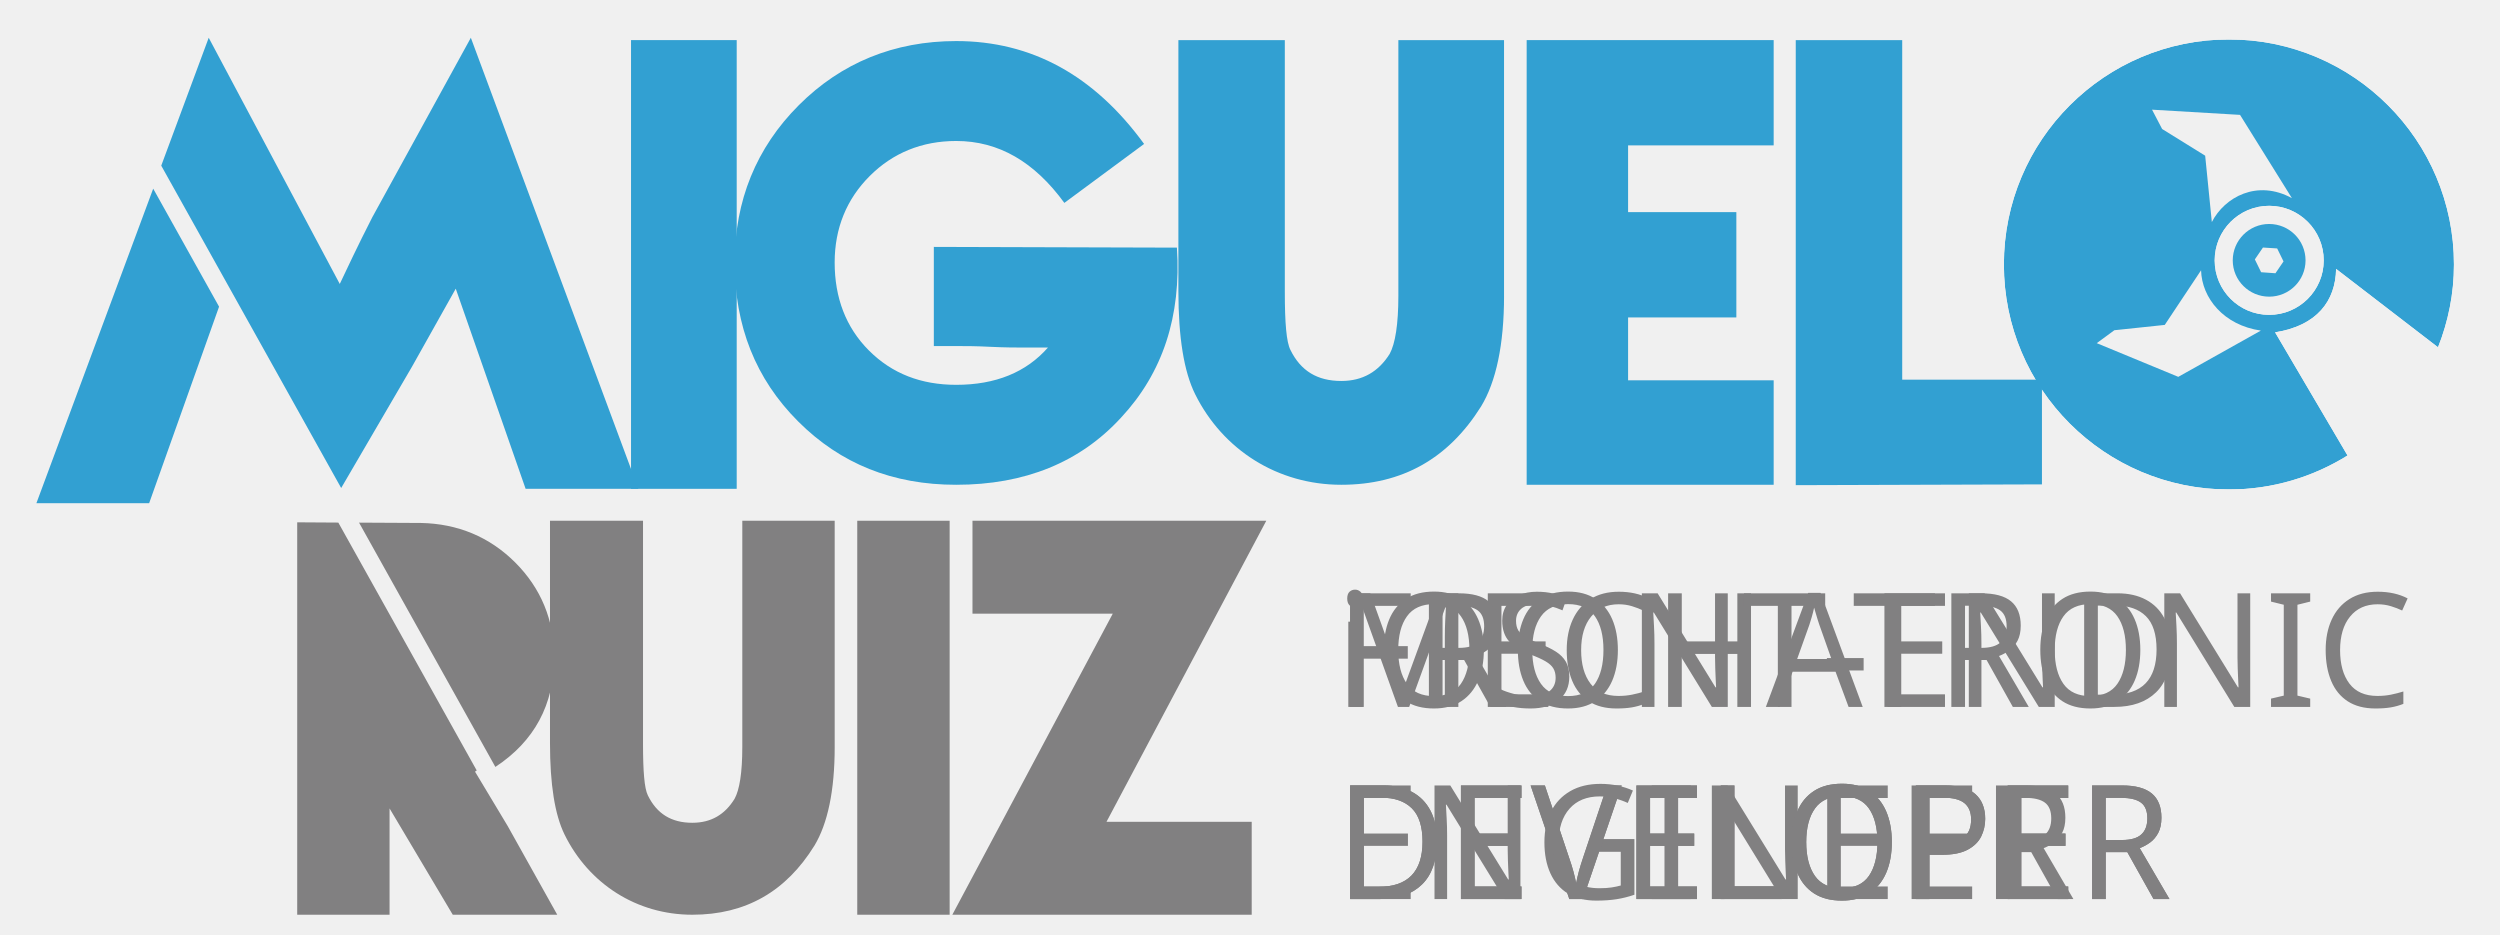
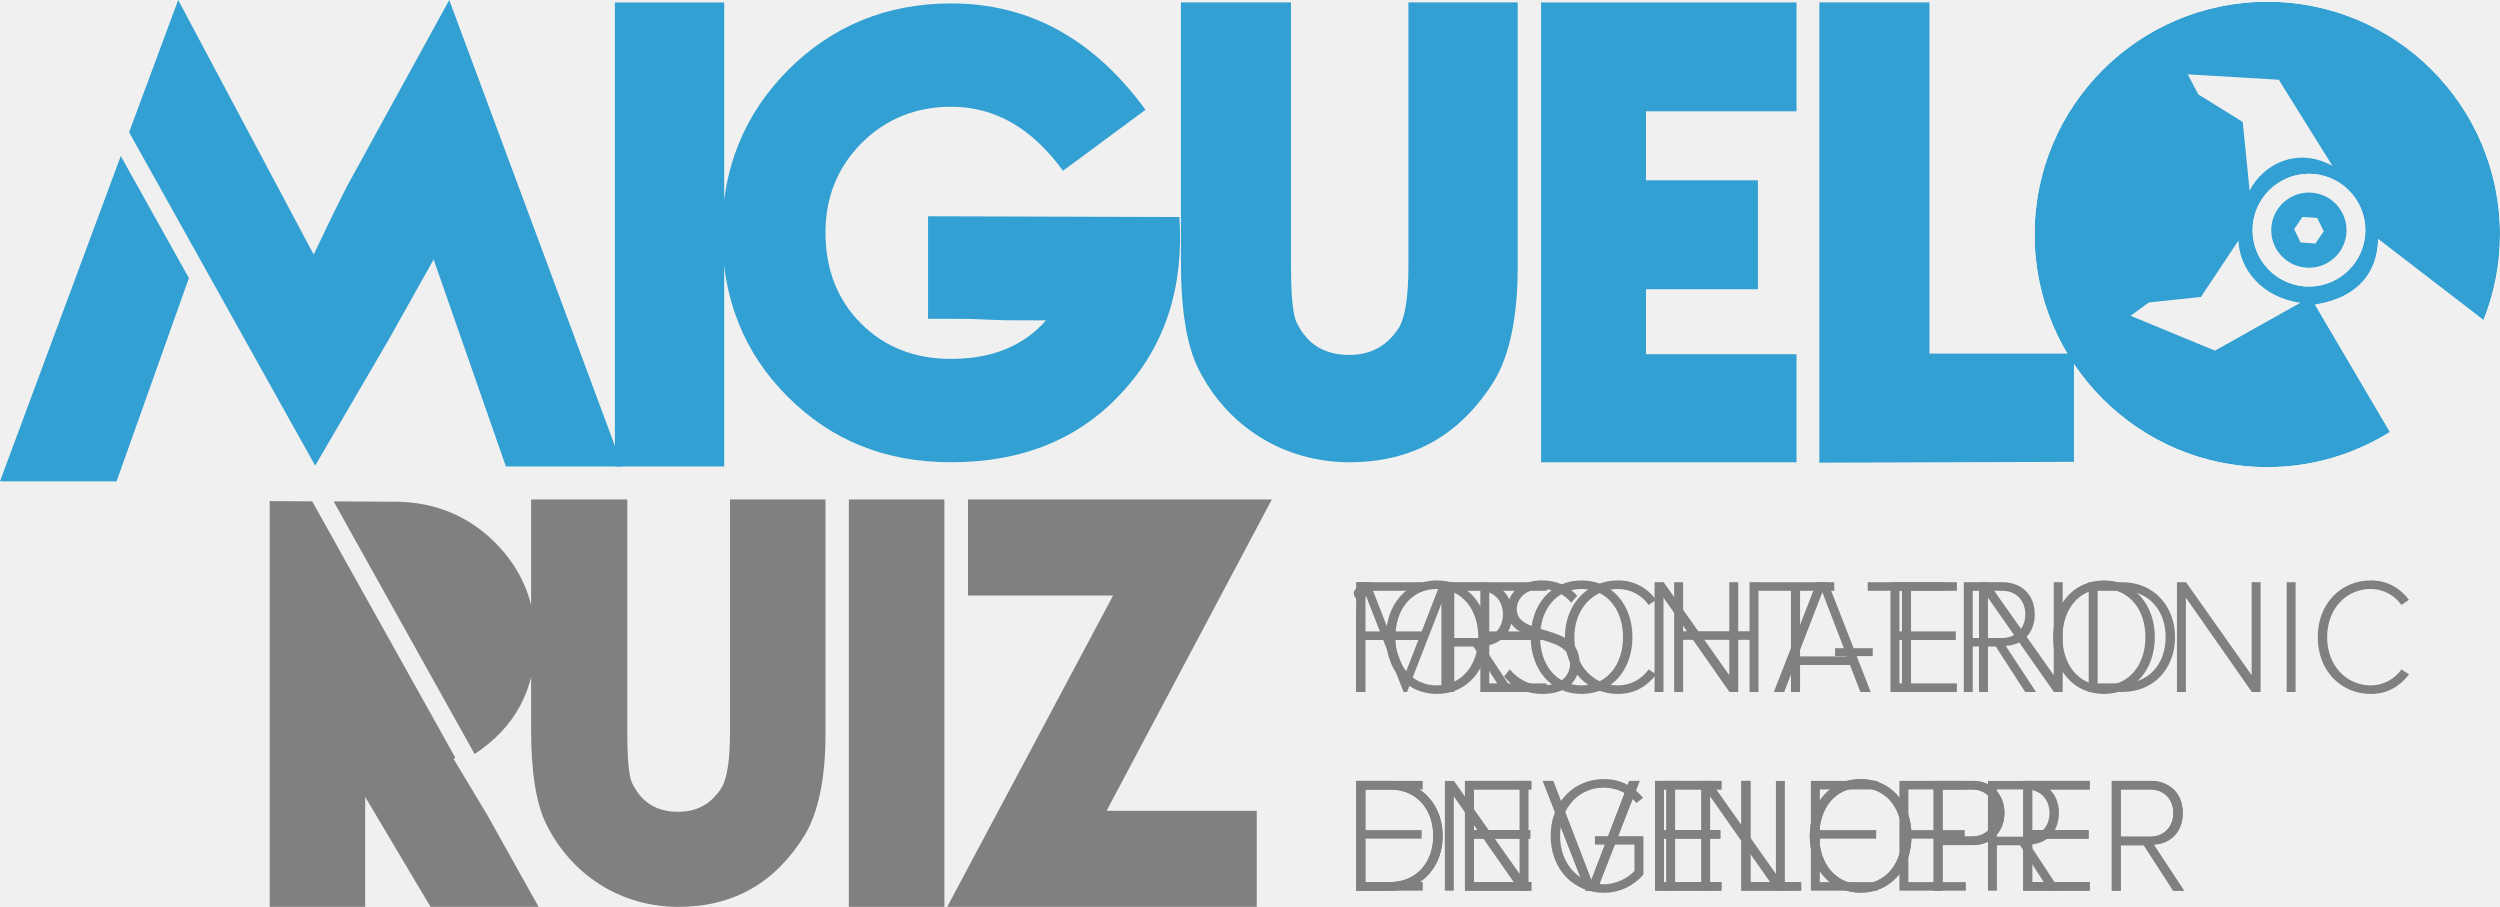
- <svg xmlns="http://www.w3.org/2000/svg" version="1.1" id="logo" x="0px" y="0px" viewBox="-494.5 583.5 990 370" enable-background="new -494.5 583.5 990 370" xml:space="preserve">
+ <svg xmlns="http://www.w3.org/2000/svg" version="1.1" id="logo" x="0px" y="0px" width="990.226px" height="359.206px" viewBox="0 0 990.226 359.206" enable-background="new 0 0 990.226 359.206" xml:space="preserve">
  <g id="miguelo">
-     <polygon id="m1" fill="#32A0D2" points="-433.833,658.208 -480.084,782.761 -435.438,782.761 -407.75,704.942  " />
-     <path id="m2" fill="#32A0D2" d="M-359.394,776.754l28.075-48.104l17.294-30.834l27.671,79.258h44.658l-66.35-178.62l-39.02,71.071    c-5.956,11.645-10.041,20.451-12.885,26.424l-51.9-97.496l-18.796,50.647L-359.394,776.754z" />
-     <path id="i" fill="#32A0D2" d="M-202.759,777.072h-41.854V599.38h41.848v177.692H-202.759L-202.759,777.072z" />
-     <path id="g" fill="#32A0D2" d="M-28.443,681.562c1.773,27.158-5.599,49.612-22.139,67.337c-16.234,17.698-38.1,26.571-65.27,26.571    c-25.097,0-45.771-8.27-62.61-25.112c-16.828-16.828-25.097-37.774-25.097-62.888c0-24.521,8.558-45.487,25.396-62.321    c16.817-16.817,37.816-25.387,62.316-25.387c29.835,0,54.628,13.58,74.411,40.739l-31.583,23.345    c-11.844-16.251-25.974-24.515-42.828-24.515c-13.58,0-25.098,4.722-34.249,13.879c-9.156,9.146-13.879,20.674-13.879,34.264    c0,13.88,4.423,25.681,13.575,34.826c9.167,9.172,20.664,13.59,34.553,13.59c15.657,0,27.757-4.994,36.332-14.76h-9.456    c-2.949,0-7.394,0-13.292-0.289c-5.625-0.299-10.043-0.299-13.003-0.299h-9.435v-39.27L-28.443,681.562z" />
-     <path id="u" fill="#32A0D2" d="M101.105,700.606c0,19.344-3.152,34.08-9.119,43.88C79.084,765.05,60.844,775.47,36.644,775.47    c-25.179,0-46.898-13.777-57.879-35.89c-4.409-8.9-6.622-22.406-6.622-40.806V599.38h42.145v99.678    c0,12.318,0.632,19.959,2.229,23.021c4.062,8.312,10.673,12.286,20.127,12.286c8.478,0,14.758-3.686,19.173-10.731    c2.194-3.996,3.436-11.675,3.436-23.027V599.38h41.842v101.227H101.105L101.105,700.606z" />
-     <path id="e" fill="#32A0D2" d="M207.873,775.471h-97.814V599.38h97.814v41.692h-57.651v26.43h42.872v41.704h-42.872v24.898h57.651    V775.471z" />
-     <path id="l" fill="#32A0D2" d="M314.111,775.312l-97.496,0.314V599.38h42.16v134.469h55.336V775.312L314.111,775.312z" />
+     <polygon id="m1" fill="#32A0D2" points="47.839,61.807 0,190.638 46.179,190.638 74.818,110.146  " />
+     <path id="m2" fill="#32A0D2" d="M124.835,184.424l29.039-49.756l17.888-31.893l28.621,81.979h46.192L177.946,0.001l-40.36,73.512   c-6.161,12.045-10.386,21.153-13.328,27.331L70.576,0L51.135,52.386L124.835,184.424z" />
+     <path id="i" fill="#32A0D2" d="M286.849,184.753h-43.292V0.959h43.286v183.794H286.849L286.849,184.753z" />
+     <path id="g" class="l_blue" fill="#32A0D2" d="M467.152,85.963c1.834,28.091-5.792,51.316-22.899,69.649   c-16.792,18.306-39.408,27.483-67.512,27.483c-25.958,0-47.343-8.554-64.76-25.974c-17.406-17.406-25.958-39.071-25.958-65.048   c0-25.363,8.852-47.05,26.268-64.462c17.395-17.395,39.115-26.259,64.456-26.259c30.86,0,56.504,14.047,76.967,42.139   l-32.668,24.146c-12.25-16.81-26.866-25.357-44.299-25.357c-14.046,0-25.96,4.885-35.425,14.356   c-9.47,9.46-14.355,21.384-14.355,35.44c0,14.356,4.575,26.562,14.041,36.021c9.482,9.487,21.374,14.057,35.74,14.057   c16.195,0,28.71-5.165,37.58-15.267h-9.781c-3.05,0-7.648,0-13.748-0.299c-5.818-0.31-10.388-0.31-13.45-0.31h-9.759V85.663   L467.152,85.963z" />
+     <path id="u" class="l_blue" fill="#32A0D2" d="M601.148,105.661c0,20.008-3.26,35.25-9.432,45.387c-13.346,21.271-32.211,32.048-57.242,32.048   c-26.044,0-48.509-14.25-59.867-37.122c-4.561-9.206-6.85-23.176-6.85-42.208V0.959h43.593V104.06   c0,12.741,0.653,20.645,2.306,23.812c4.201,8.598,11.039,12.708,20.818,12.708c8.768,0,15.264-3.812,19.83-11.1   c2.27-4.133,3.555-12.075,3.555-23.817V0.959h43.279v104.703L601.148,105.661L601.148,105.661z" />
+     <path id="e" class="l_blue" fill="#32A0D2" d="M711.584,183.098H610.41V0.959h101.174v43.123h-59.631V71.42h44.344v43.137h-44.344v25.753h59.631   V183.098z" />
+     <path id="l" class="l_blue" fill="#32A0D2" d="M821.471,182.933l-100.846,0.325V0.959h43.609v139.087h57.236V182.933L821.471,182.933z" />
    <g id="o">
-       <path id="Tuerca" fill="#32A0D2" d="M389.668,686.624c0,7.926,6.479,14.354,14.423,14.354c7.951,0,14.402-6.43,14.402-14.354     c0-7.977-6.445-14.428-14.402-14.428C396.146,672.195,389.668,678.646,389.668,686.624z M409.773,687.026l-3.199,4.684     l-5.666-0.408l-2.489-5.076l3.211-4.699l5.629,0.354L409.773,687.026z" />
+       <path id="Tuerca" class="l_blue" fill="#32A0D2" d="M899.621,91.199c0,8.198,6.703,14.847,14.92,14.847c8.223,0,14.896-6.651,14.896-14.847    c0-8.251-6.668-14.924-14.896-14.924C906.322,76.274,899.621,82.947,899.621,91.199z M920.418,91.614l-3.311,4.846l-5.859-0.423    l-2.574-5.25l3.32-4.86l5.822,0.366L920.418,91.614z" />
      <defs>
-         <filter id="Adobe_OpacityMaskFilter" filterUnits="userSpaceOnUse" x="299.041" y="599.113" width="178.224" height="178.225">
+         <filter id="Adobe_OpacityMaskFilter" filterUnits="userSpaceOnUse" x="805.882" y="0.683" width="184.344" height="184.346">
          <feColorMatrix type="matrix" values="1 0 0 0 0  0 1 0 0 0  0 0 1 0 0  0 0 0 1 0" />
        </filter>
      </defs>
-       <mask maskUnits="userSpaceOnUse" x="299.041" y="599.113" width="178.224" height="178.225" id="fondoMask">
-         <path id="fondoMaskShape" fill="#FFFFFF" filter="url(#Adobe_OpacityMaskFilter)" d="M388.157,777.338      c17.262,0,33.311-4.971,46.965-13.461l-28.685-48.769c16.604-2.624,23.928-12.432,24.157-25.118l40.356,31.036      c4.036-10.162,6.313-21.198,6.313-32.783c0-49.233-39.887-89.13-89.108-89.13c-49.219,0-89.115,39.892-89.115,89.13      C299.042,737.452,338.939,777.338,388.157,777.338z M425.697,686.624c0,11.898-9.683,21.559-21.606,21.559      c-11.913,0-21.584-9.661-21.584-21.559c0-11.945,9.671-21.622,21.584-21.622C416.016,665.007,425.697,674.684,425.697,686.624z" />
+       <mask maskUnits="userSpaceOnUse" x="805.882" y="0.683" width="184.344" height="184.346" id="fondoMask">
+         <path id="fondoMaskShape" fill="#FFFFFF" filter="url(#Adobe_OpacityMaskFilter)" d="M898.059,185.028     c17.855,0,34.455-5.142,48.578-13.923l-29.67-50.444c17.174-2.714,24.75-12.859,24.986-25.98l41.742,32.102     c4.174-10.511,6.529-21.926,6.529-33.909c0-50.924-41.256-92.19-92.168-92.19c-50.908,0-92.176,41.262-92.176,92.19     C805.883,143.772,847.15,185.028,898.059,185.028z M936.889,91.199c0,12.307-10.016,22.299-22.348,22.299     c-12.322,0-22.326-9.992-22.326-22.299c0-12.355,10.004-22.365,22.326-22.365C926.875,68.84,936.889,78.849,936.889,91.199z" />
        <g id="Garra">
-           <path id="G2" d="M392.559,628.989l20.534,32.971c-13.712-7.481-26.618-0.45-31.706,9.472l-2.639-26.278l-17.043-10.57       l-3.999-7.653L392.559,628.989z" />
-           <path id="G1" d="M342.782,714.272l19.959-2.107l14.381-21.631c0.292,10.973,8.975,21.772,23.676,23.879l-32.699,18.318       l-32.29-13.342L342.782,714.272z" />
+           <path id="G2" d="M902.611,31.584l21.24,34.104c-14.184-7.737-27.533-0.465-32.795,9.798l-2.73-27.181l-17.627-10.934      l-4.137-7.915L902.611,31.584z" />
+           <path id="G1" d="M851.125,119.796l20.645-2.179l14.875-22.374c0.303,11.35,9.283,22.52,24.49,24.699l-33.822,18.947      l-33.398-13.801L851.125,119.796z" />
        </g>
      </mask>
-       <path id="fondo" mask="url(#fondoMask)" fill="#32A0D2" d="M388.157,777.338c17.262,0,33.311-4.971,46.965-13.461l-28.685-48.769     c16.604-2.624,23.928-12.432,24.157-25.118l40.356,31.036c4.036-10.162,6.313-21.198,6.313-32.783     c0-49.233-39.887-89.13-89.108-89.13c-49.219,0-89.115,39.892-89.115,89.13C299.042,737.452,338.939,777.338,388.157,777.338z      M425.697,686.624c0,11.898-9.683,21.559-21.606,21.559c-11.913,0-21.584-9.661-21.584-21.559     c0-11.945,9.671-21.622,21.584-21.622C416.016,665.007,425.697,674.684,425.697,686.624z" />
+       <path id="fondo" class="l_blue_max" mask="url(#fondoMask)" fill="#32A0D2" d="M898.059,185.028c17.855,0,34.455-5.142,48.578-13.923l-29.67-50.444    c17.174-2.714,24.75-12.859,24.986-25.98l41.742,32.102c4.174-10.511,6.529-21.926,6.529-33.909    c0-50.924-41.256-92.19-92.168-92.19c-50.908,0-92.176,41.262-92.176,92.19C805.883,143.772,847.15,185.028,898.059,185.028z     M936.889,91.199c0,12.307-10.016,22.299-22.348,22.299c-12.322,0-22.326-9.992-22.326-22.299    c0-12.355,10.004-22.365,22.326-22.365C926.875,68.84,936.889,78.849,936.889,91.199z" />
    </g>
  </g>
  <g id="ruiz">
-     <path id="r2" fill="#818081" d="M-293.493,910.541l-12.9-21.473c0.231-0.142,0.436-0.311,0.672-0.462l-54.807-98.165l-16.278-0.104    v155.396h36.571v-42.101l25.029,42.101h41.376L-293.493,910.541z" />
-     <path id="r1" fill="#818081" d="M-298.335,887.201c15.397-10.131,23.293-24.589,23.293-43.512c0-14.554-5.226-27.232-15.397-37.41    c-10.172-10.183-22.826-15.407-37.395-15.687l-24.483-0.131L-298.335,887.201z" />
-     <path id="u_1_" fill="#818081" d="M-163.963,879.43c0,17.117-2.765,30.181-7.99,38.881c-11.258,18.213-27.223,27.422-48.401,27.422    c-22.007,0-40.988-12.219-50.594-31.776c-3.854-7.887-5.755-19.854-5.755-36.158v-88.08h36.838v88.328    c0,10.911,0.54,17.667,1.915,20.417c3.572,7.336,9.364,10.857,17.595,10.857c7.434,0,12.932-3.245,16.761-9.521    c1.936-3.509,3.043-10.323,3.043-20.368v-89.713h36.586v89.712H-163.963z" />
-     <path id="i_1_" fill="#818081" d="M-118.441,945.731h-36.586V789.717h36.586V945.731z" />
-     <path id="z" fill="#818081" d="M6.949,789.717l-63.284,119.229H1.178v36.787h-118.556l63.535-119.219h-55.556v-36.797H6.949    L6.949,789.717z" />
+     <path id="r2" class="l_gray" fill="#818081" d="M192.999,322.806l-13.343-22.21c0.239-0.147,0.451-0.322,0.695-0.479l-56.689-101.536   l-16.837-0.107v160.733h37.827V315.66l25.889,43.547h42.797L192.999,322.806z" />
+     <path id="r1" class="l_gray" fill="#818081" d="M187.991,298.664c15.926-10.479,24.093-25.434,24.093-45.006c0-15.054-5.406-28.168-15.926-38.695   c-10.521-10.532-23.61-15.936-38.68-16.226l-25.324-0.136L187.991,298.664z" />
+     <path id="u_1_" class="l_gray" fill="#818081" d="M326.978,290.627c0,17.704-2.86,31.217-8.264,40.216c-11.645,18.839-28.158,28.363-50.063,28.363   c-22.763,0-42.396-12.638-52.332-32.867c-3.986-8.157-5.953-20.535-5.953-37.399v-91.105h38.103v91.362   c0,11.285,0.559,18.273,1.981,21.118c3.695,7.588,9.686,11.229,18.199,11.229c7.689,0,13.376-3.356,17.336-9.848   c2.003-3.63,3.148-10.678,3.148-21.067v-92.795h37.842v92.793H326.978L326.978,290.627z" />
+     <path id="i_1_" class="l_gray" fill="#818081" d="M374.063,359.204h-37.842V197.832h37.842V359.204L374.063,359.204z" />
+     <path id="z" class="l_gray" fill="#818081" d="M503.759,197.832l-65.458,123.324h59.488v38.05H375.163l65.717-123.312h-57.464v-38.062H503.759   L503.759,197.832z" />
  </g>
  <g id="text">
-     <g class="t1">
-       <text class="t11" transform="matrix(0.9541 0 0 1 34.3174 863.4346)" fill="#818081" font-family="'ProximaNova-Light'" font-size="63">MECHATRONIC</text>
-       <text class="t11" transform="matrix(0.9541 0 0 1 34.3174 939.5195)" fill="#818081" font-family="'ProximaNova-Light'" font-size="63">ENGINEER</text>
+     <g id="t3">
+       <g enable-background="new    ">
+         <path fill="#818081" d="M572.422,274.082v-38.776l-15.109,38.776h-1.368l-15.172-38.776v38.776h-3.544v-43.469h5.285     l14.114,36.17l14.053-36.17h5.348v43.469H572.422z" />
+         <path fill="#818081" d="M586.345,274.082v-43.469h26.302v3.389h-22.758V250.1h22.322v3.389h-22.322v17.205h22.758v3.389H586.345z     " />
+         <path fill="#818081" d="M619.854,252.38c0-13.359,9.265-22.483,21.017-22.483c6.592,0,11.628,3.063,15.11,7.69l-2.985,2.021     c-2.611-3.78-7.15-6.322-12.125-6.322c-9.699,0-17.285,7.756-17.285,19.095c0,11.21,7.586,19.096,17.285,19.096     c4.975,0,9.514-2.542,12.125-6.322l3.047,1.955c-3.73,4.758-8.58,7.756-15.172,7.756     C629.119,274.864,619.854,265.74,619.854,252.38z" />
+         <path fill="#818081" d="M692.973,274.082v-20.659h-26.302v20.659h-3.544v-43.469h3.544v19.421h26.302v-19.421h3.544v43.469     H692.973z" />
+         <path fill="#818081" d="M736.866,274.082l-4.104-10.688h-21.949l-4.104,10.688h-4.104l16.976-43.469h4.414l16.976,43.469H736.866     z M721.818,234.589l-9.824,25.416h19.586L721.818,234.589z" />
+         <path fill="#818081" d="M753.34,274.082v-40.08h-13.556v-3.389h30.717v3.389h-13.555v40.08H753.34z" />
+         <path fill="#818081" d="M802.146,274.082l-11.628-17.987h-9.141v17.987h-3.544v-43.469h15.482     c7.151,0,12.623,4.758,12.623,12.708c0,7.886-5.285,12.252-11.504,12.513l12.001,18.248H802.146z M802.208,243.321     c0-5.474-3.668-9.319-9.202-9.319h-11.628v18.704h11.628C798.54,252.706,802.208,248.796,802.208,243.321z" />
+         <path fill="#818081" d="M813.21,252.38c0-12.708,7.959-22.483,20.146-22.483c12.125,0,20.146,9.775,20.146,22.483     c0,12.709-8.021,22.484-20.146,22.484C821.169,274.864,813.21,265.089,813.21,252.38z M849.771,252.38     c0-11.014-6.467-19.095-16.416-19.095c-10.011,0-16.415,8.081-16.415,19.095c0,10.949,6.404,19.096,16.415,19.096     C843.305,271.476,849.771,263.329,849.771,252.38z" />
+         <path fill="#818081" d="M891.924,274.082l-26.116-37.343v37.343h-3.544v-43.469h3.606l25.991,36.821v-36.821h3.544v43.469     H891.924z" />
+         <path fill="#818081" d="M905.722,274.082v-43.469h3.544v43.469H905.722z" />
+         <path fill="#818081" d="M918.031,252.38c0-13.359,9.265-22.483,21.017-22.483c6.591,0,11.628,3.063,15.109,7.69l-2.984,2.021     c-2.611-3.78-7.15-6.322-12.125-6.322c-9.7,0-17.286,7.756-17.286,19.095c0,11.21,7.586,19.096,17.286,19.096     c4.975,0,9.514-2.542,12.125-6.322l3.047,1.955c-3.73,4.758-8.581,7.756-15.172,7.756     C927.296,274.864,918.031,265.74,918.031,252.38z" />
+       </g>
+       <g enable-background="new    ">
+         <path fill="#818081" d="M537.229,352.779v-43.469h26.302v3.389h-22.758v16.098h22.322v3.389h-22.322v17.205h22.758v3.389H537.229     z" />
+         <path fill="#818081" d="M601.953,352.779l-26.116-37.343v37.343h-3.544v-43.469h3.606l25.991,36.821v-36.821h3.544v43.469     H601.953z" />
+         <path fill="#818081" d="M614.196,331.077c0-13.425,9.327-22.483,21.017-22.483c6.84,0,11.814,2.867,15.607,7.43l-2.674,2.021     c-2.923-3.65-7.648-6.062-12.934-6.062c-9.699,0-17.285,7.756-17.285,19.095c0,11.21,7.586,19.16,17.285,19.16     c5.534,0,9.949-2.867,12.188-5.278v-10.428h-15.669v-3.323h19.213v15.185c-3.668,4.301-9.202,7.234-15.731,7.234     C623.523,353.627,614.196,344.503,614.196,331.077z" />
+         <path fill="#818081" d="M659.956,352.779v-43.469h3.544v43.469H659.956z" />
+         <path fill="#818081" d="M703.479,352.779l-26.115-37.343v37.343h-3.544v-43.469h3.605l25.991,36.821v-36.821h3.545v43.469     H703.479z" />
+         <path fill="#818081" d="M717.278,352.779v-43.469h26.302v3.389h-22.758v16.098h22.322v3.389h-22.322v17.205h22.758v3.389H717.278     z" />
+         <path fill="#818081" d="M752.343,352.779v-43.469h26.302v3.389h-22.758v16.098h22.323v3.389h-22.323v17.205h22.758v3.389H752.343     z" />
+         <path fill="#818081" d="M811.721,352.779l-11.628-17.987h-9.141v17.987h-3.544v-43.469h15.482     c7.151,0,12.623,4.758,12.623,12.708c0,7.886-5.285,12.252-11.504,12.513l12.001,18.248H811.721z M811.782,322.019     c0-5.474-3.668-9.319-9.202-9.319h-11.628v18.704h11.628C808.114,331.403,811.782,327.493,811.782,322.019z" />
+       </g>
    </g>
-     <g class="t2">
-       <text class="t22" transform="matrix(0.9541 0 0 1 34.3174 863.4346)" fill="#818081" font-family="'ProximaNova-Light'" font-size="63">FRONT-END</text>
-       <text class="t22" transform="matrix(0.9541 0 0 1 34.3174 939.5195)" fill="#818081" font-family="'ProximaNova-Light'" font-size="63">DEVELOPER</text>
+     <g id="t2">
+       <g enable-background="new    ">
+         <path fill="#818081" d="M537.229,274.082v-43.469h26.302v3.389h-22.758V250.1h22.322v3.389h-22.322v20.594H537.229z" />
+         <path fill="#818081" d="M595.237,274.082l-11.627-17.987h-9.141v17.987h-3.544v-43.469h15.482c7.15,0,12.622,4.758,12.622,12.708     c0,7.886-5.285,12.252-11.503,12.513l12.001,18.248H595.237z M595.3,243.321c0-5.474-3.669-9.319-9.203-9.319H574.47v18.704     h11.627C591.631,252.706,595.3,248.796,595.3,243.321z" />
+         <path fill="#818081" d="M606.301,252.38c0-12.708,7.959-22.483,20.146-22.483c12.125,0,20.146,9.775,20.146,22.483     c0,12.709-8.021,22.484-20.146,22.484C614.26,274.864,606.301,265.089,606.301,252.38z M642.862,252.38     c0-11.014-6.467-19.095-16.415-19.095c-10.011,0-16.415,8.081-16.415,19.095c0,10.949,6.404,19.096,16.415,19.096     C636.396,271.476,642.862,263.329,642.862,252.38z" />
+         <path fill="#818081" d="M685.015,274.082l-26.116-37.343v37.343h-3.544v-43.469h3.606l25.991,36.821v-36.821h3.544v43.469     H685.015z" />
+         <path fill="#818081" d="M709.383,274.082v-40.08h-13.555v-3.389h30.717v3.389h-13.556v40.08H709.383z" />
+         <path fill="#818081" d="M726.852,259.875v-3.128h14.924v3.128H726.852z" />
+         <path fill="#818081" d="M748.799,274.082v-43.469h26.302v3.389h-22.758V250.1h22.323v3.389h-22.323v17.205h22.758v3.389H748.799z     " />
+         <path fill="#818081" d="M813.523,274.082l-26.115-37.343v37.343h-3.544v-43.469h3.605l25.991,36.821v-36.821h3.545v43.469     H813.523z" />
+         <path fill="#818081" d="M827.322,274.082v-43.469h13.244c12.871,0,20.954,9.841,20.954,21.767     c0,12.057-8.083,21.702-20.954,21.702H827.322z M857.79,252.38c0-10.166-6.218-18.378-17.224-18.378h-9.7v36.691h9.7     C851.51,270.693,857.79,262.547,857.79,252.38z" />
+       </g>
+       <g enable-background="new    ">
+         <path fill="#818081" d="M537.229,352.779v-43.469h13.244c12.871,0,20.954,9.841,20.954,21.767     c0,12.057-8.083,21.702-20.954,21.702H537.229z M567.696,331.077c0-10.166-6.218-18.378-17.224-18.378h-9.7v36.691h9.7     C561.416,349.391,567.696,341.244,567.696,331.077z" />
+         <path fill="#818081" d="M580.251,352.779v-43.469h26.302v3.389h-22.758v16.098h22.322v3.389h-22.322v17.205h22.758v3.389H580.251     z" />
+         <path fill="#818081" d="M628.062,352.779l-16.975-43.469h4.104l15.109,39.298l15.048-39.298h4.104l-16.975,43.469H628.062z" />
+         <path fill="#818081" d="M655.541,352.779v-43.469h26.302v3.389h-22.758v16.098h22.322v3.389h-22.322v17.205h22.758v3.389H655.541     z" />
+         <path fill="#818081" d="M689.735,352.779v-43.469h3.606v40.08h20.084v3.389H689.735z" />
+         <path fill="#818081" d="M716.843,331.077c0-12.708,7.959-22.483,20.146-22.483c12.125,0,20.146,9.775,20.146,22.483     c0,12.709-8.021,22.484-20.146,22.484C724.802,353.562,716.843,343.786,716.843,331.077z M753.404,331.077     c0-11.014-6.467-19.095-16.415-19.095c-10.011,0-16.415,8.081-16.415,19.095c0,10.949,6.404,19.096,16.415,19.096     C746.938,350.173,753.404,342.026,753.404,331.077z" />
+         <path fill="#818081" d="M765.896,352.779v-43.469h15.545c7.959,0,12.498,5.865,12.498,12.708s-4.602,12.709-12.498,12.709H769.44     v18.052H765.896z M790.209,322.019c0-5.474-3.606-9.319-9.141-9.319H769.44v18.639h11.628     C786.603,331.338,790.209,327.428,790.209,322.019z" />
+         <path fill="#818081" d="M801.397,352.779v-43.469h26.302v3.389h-22.758v16.098h22.322v3.389h-22.322v17.205h22.758v3.389H801.397     z" />
+         <path fill="#818081" d="M860.774,352.779l-11.627-17.987h-9.141v17.987h-3.544v-43.469h15.482c7.15,0,12.622,4.758,12.622,12.708     c0,7.886-5.285,12.252-11.503,12.513l12.001,18.248H860.774z M860.837,322.019c0-5.474-3.669-9.319-9.203-9.319h-11.627v18.704     h11.627C857.168,331.403,860.837,327.493,860.837,322.019z" />
+       </g>
    </g>
-     <g class="t3">
-       <text class="t33" transform="matrix(0.9541 0 0 1 34.3174 863.4346)" fill="#818081" font-family="'ProximaNova-Light'" font-size="63">iOS</text>
-       <text class="t33" transform="matrix(0.9541 0 0 1 34.3174 939.5195)" fill="#818081" font-family="'ProximaNova-Light'" font-size="63">DEVELOPER</text>
+     <g id="t1">
+       <g enable-background="new    ">
+         <path fill="#818081" d="M536.233,235.045c0-1.434,1.182-2.542,2.487-2.542c1.367,0,2.487,1.108,2.487,2.542     s-1.12,2.606-2.487,2.606C537.415,237.651,536.233,236.479,536.233,235.045z M537.104,274.082v-31.478h3.233v31.478H537.104z" />
+         <path fill="#818081" d="M548.978,252.38c0-12.708,7.959-22.483,20.146-22.483c12.125,0,20.146,9.775,20.146,22.483     c0,12.709-8.021,22.484-20.146,22.484C556.937,274.864,548.978,265.089,548.978,252.38z M585.539,252.38     c0-11.014-6.467-19.095-16.415-19.095c-10.011,0-16.415,8.081-16.415,19.095c0,10.949,6.404,19.096,16.415,19.096     C579.072,271.476,585.539,263.329,585.539,252.38z" />
+         <path fill="#818081" d="M595.731,267.956l2.301-2.803c2.673,3.193,7.025,6.322,12.995,6.322c8.456,0,10.882-4.953,10.882-8.668     c0-12.773-24.872-6.126-24.872-21.311c0-7.104,6.094-11.601,13.617-11.601c6.155,0,10.881,2.281,14.053,6.126l-2.363,2.737     c-2.984-3.78-7.213-5.475-11.876-5.475c-5.534,0-9.7,3.324-9.7,8.017c0,11.144,24.872,5.018,24.872,21.245     c0,5.604-3.544,12.317-14.736,12.317C604.063,274.864,598.902,271.932,595.731,267.956z" />
+       </g>
+       <g enable-background="new    ">
+         <path fill="#818081" d="M537.229,352.779v-43.469h13.244c12.871,0,20.954,9.841,20.954,21.767     c0,12.057-8.083,21.702-20.954,21.702H537.229z M567.696,331.077c0-10.166-6.218-18.378-17.224-18.378h-9.7v36.691h9.7     C561.416,349.391,567.696,341.244,567.696,331.077z" />
+         <path fill="#818081" d="M580.251,352.779v-43.469h26.302v3.389h-22.758v16.098h22.322v3.389h-22.322v17.205h22.758v3.389H580.251     z" />
+         <path fill="#818081" d="M628.062,352.779l-16.975-43.469h4.104l15.109,39.298l15.048-39.298h4.104l-16.975,43.469H628.062z" />
+         <path fill="#818081" d="M655.541,352.779v-43.469h26.302v3.389h-22.758v16.098h22.322v3.389h-22.322v17.205h22.758v3.389H655.541     z" />
+         <path fill="#818081" d="M689.735,352.779v-43.469h3.606v40.08h20.084v3.389H689.735z" />
+         <path fill="#818081" d="M716.843,331.077c0-12.708,7.959-22.483,20.146-22.483c12.125,0,20.146,9.775,20.146,22.483     c0,12.709-8.021,22.484-20.146,22.484C724.802,353.562,716.843,343.786,716.843,331.077z M753.404,331.077     c0-11.014-6.467-19.095-16.415-19.095c-10.011,0-16.415,8.081-16.415,19.095c0,10.949,6.404,19.096,16.415,19.096     C746.938,350.173,753.404,342.026,753.404,331.077z" />
+         <path fill="#818081" d="M765.896,352.779v-43.469h15.545c7.959,0,12.498,5.865,12.498,12.708s-4.602,12.709-12.498,12.709H769.44     v18.052H765.896z M790.209,322.019c0-5.474-3.606-9.319-9.141-9.319H769.44v18.639h11.628     C786.603,331.338,790.209,327.428,790.209,322.019z" />
+         <path fill="#818081" d="M801.397,352.779v-43.469h26.302v3.389h-22.758v16.098h22.322v3.389h-22.322v17.205h22.758v3.389H801.397     z" />
+         <path fill="#818081" d="M860.774,352.779l-11.627-17.987h-9.141v17.987h-3.544v-43.469h15.482c7.15,0,12.622,4.758,12.622,12.708     c0,7.886-5.285,12.252-11.503,12.513l12.001,18.248H860.774z M860.837,322.019c0-5.474-3.669-9.319-9.203-9.319h-11.627v18.704     h11.627C857.168,331.403,860.837,327.493,860.837,322.019z" />
+       </g>
    </g>
  </g>
</svg>
